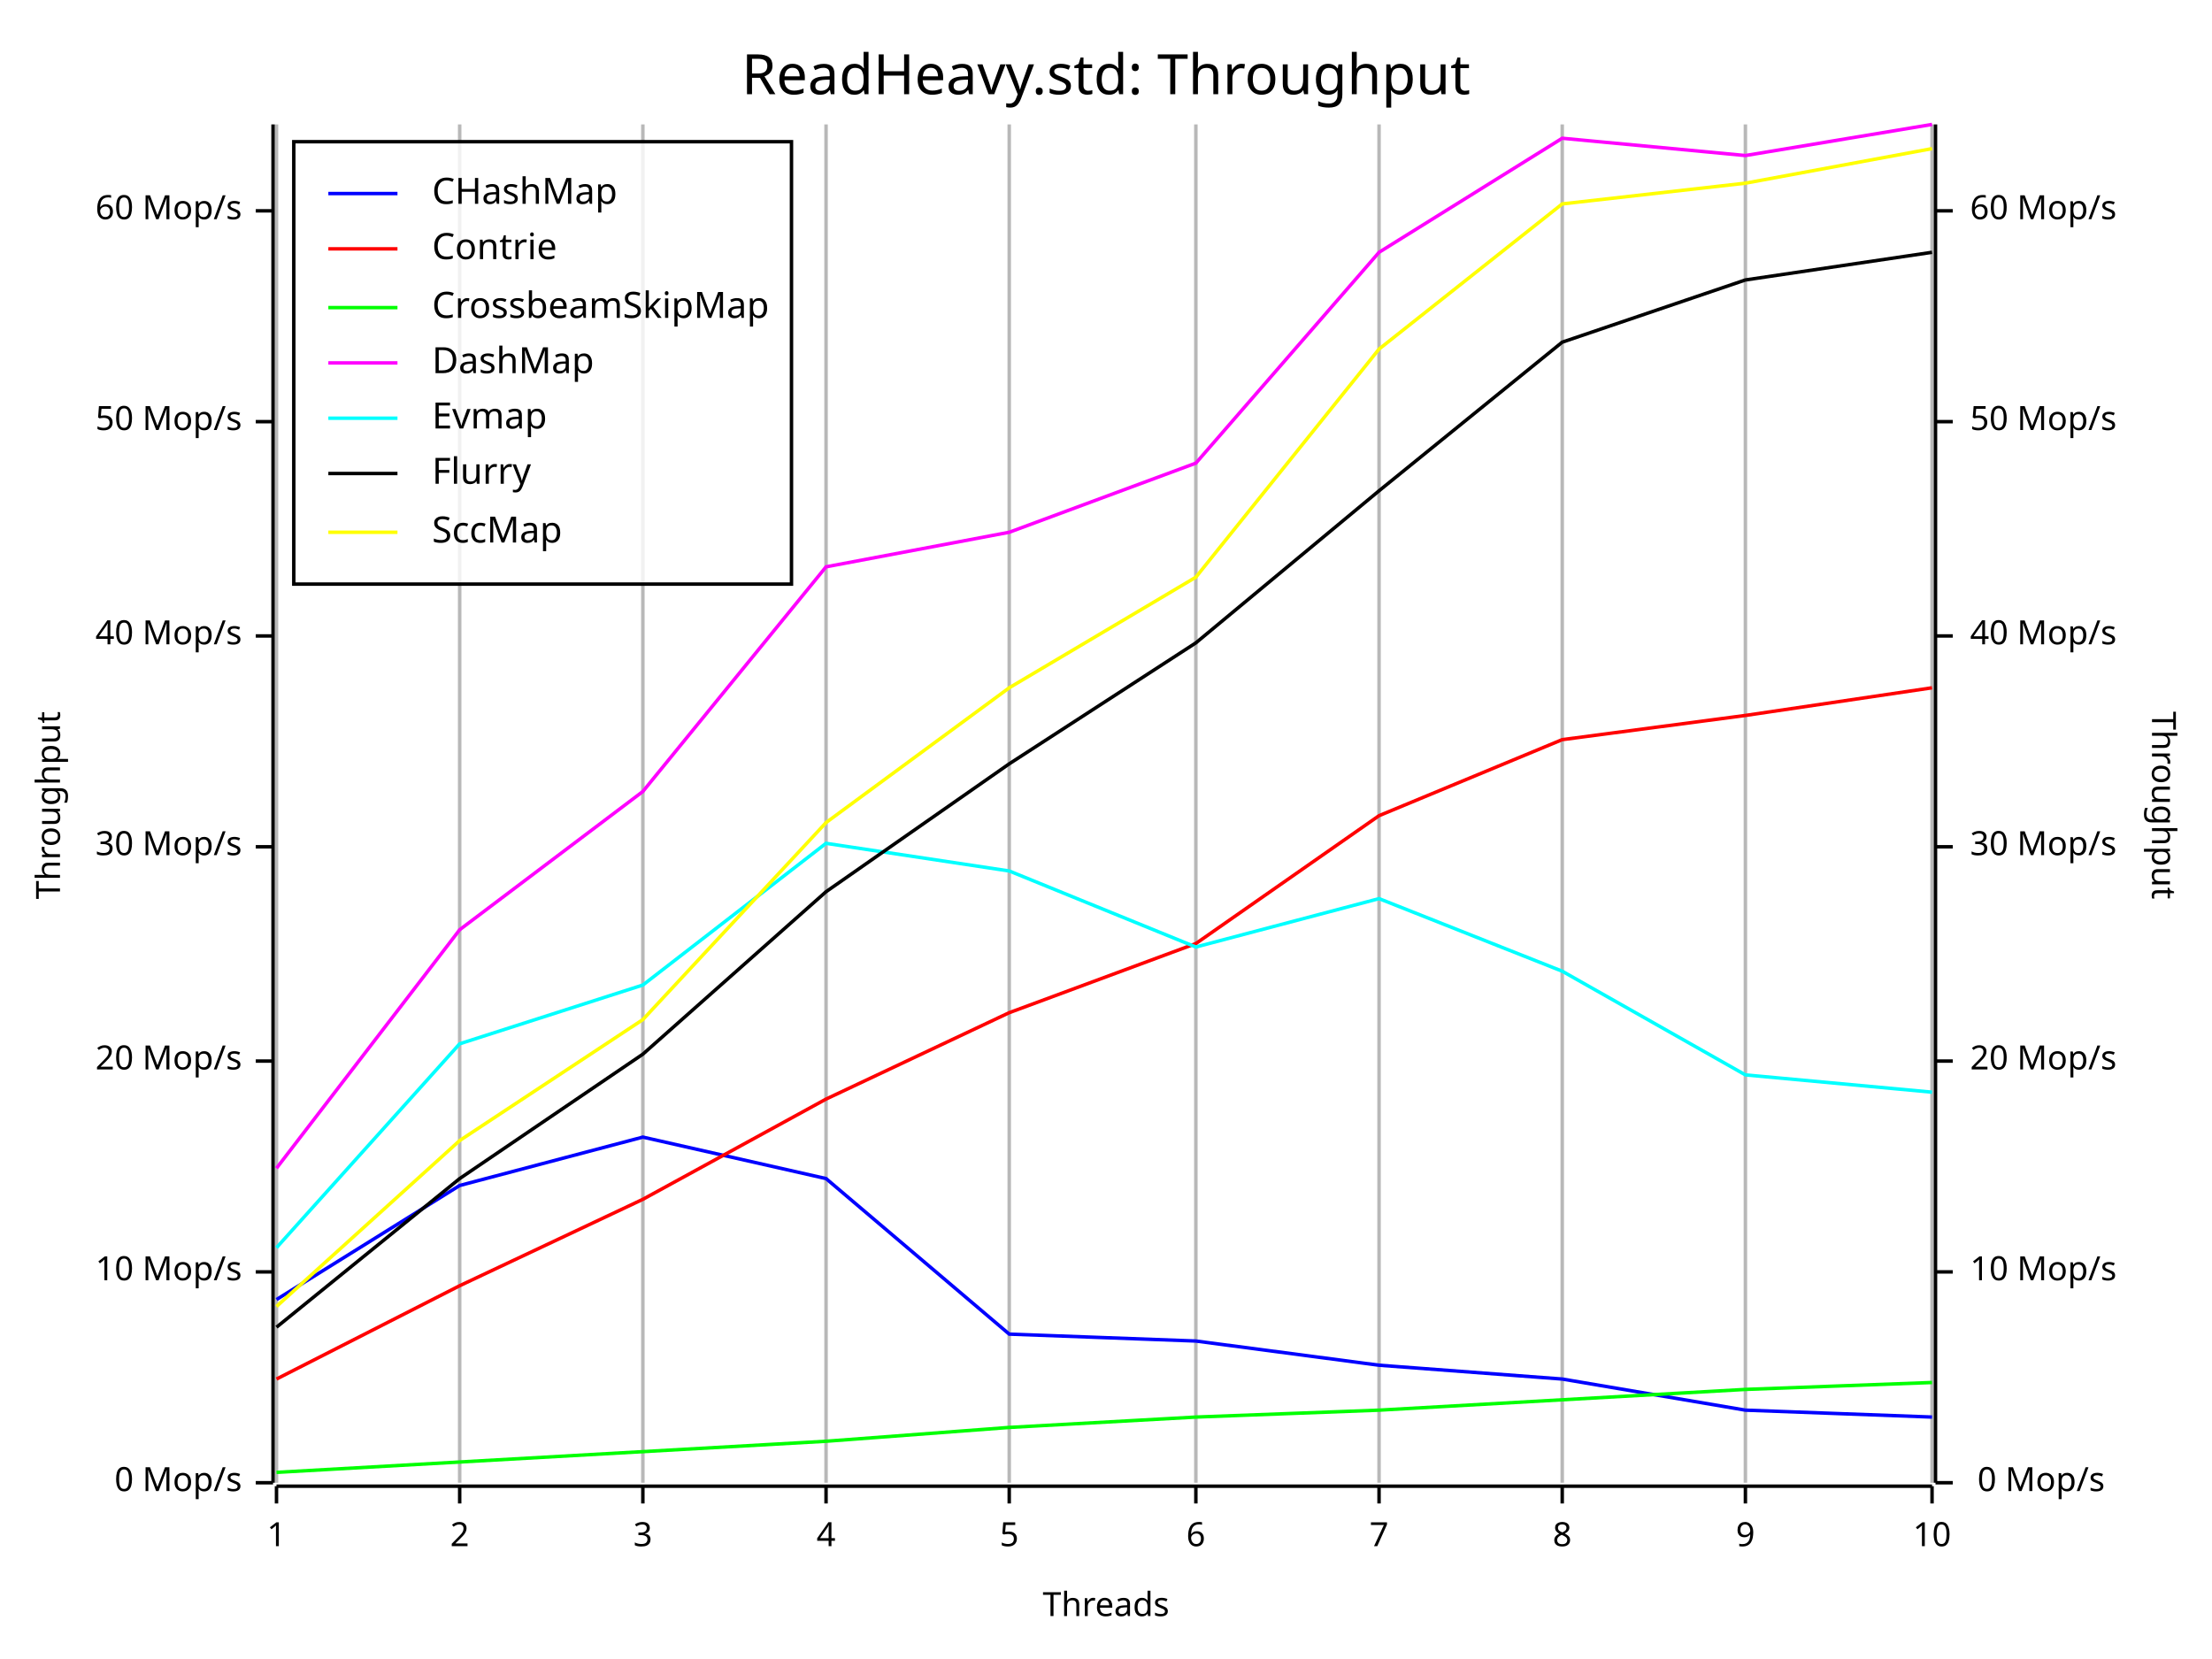
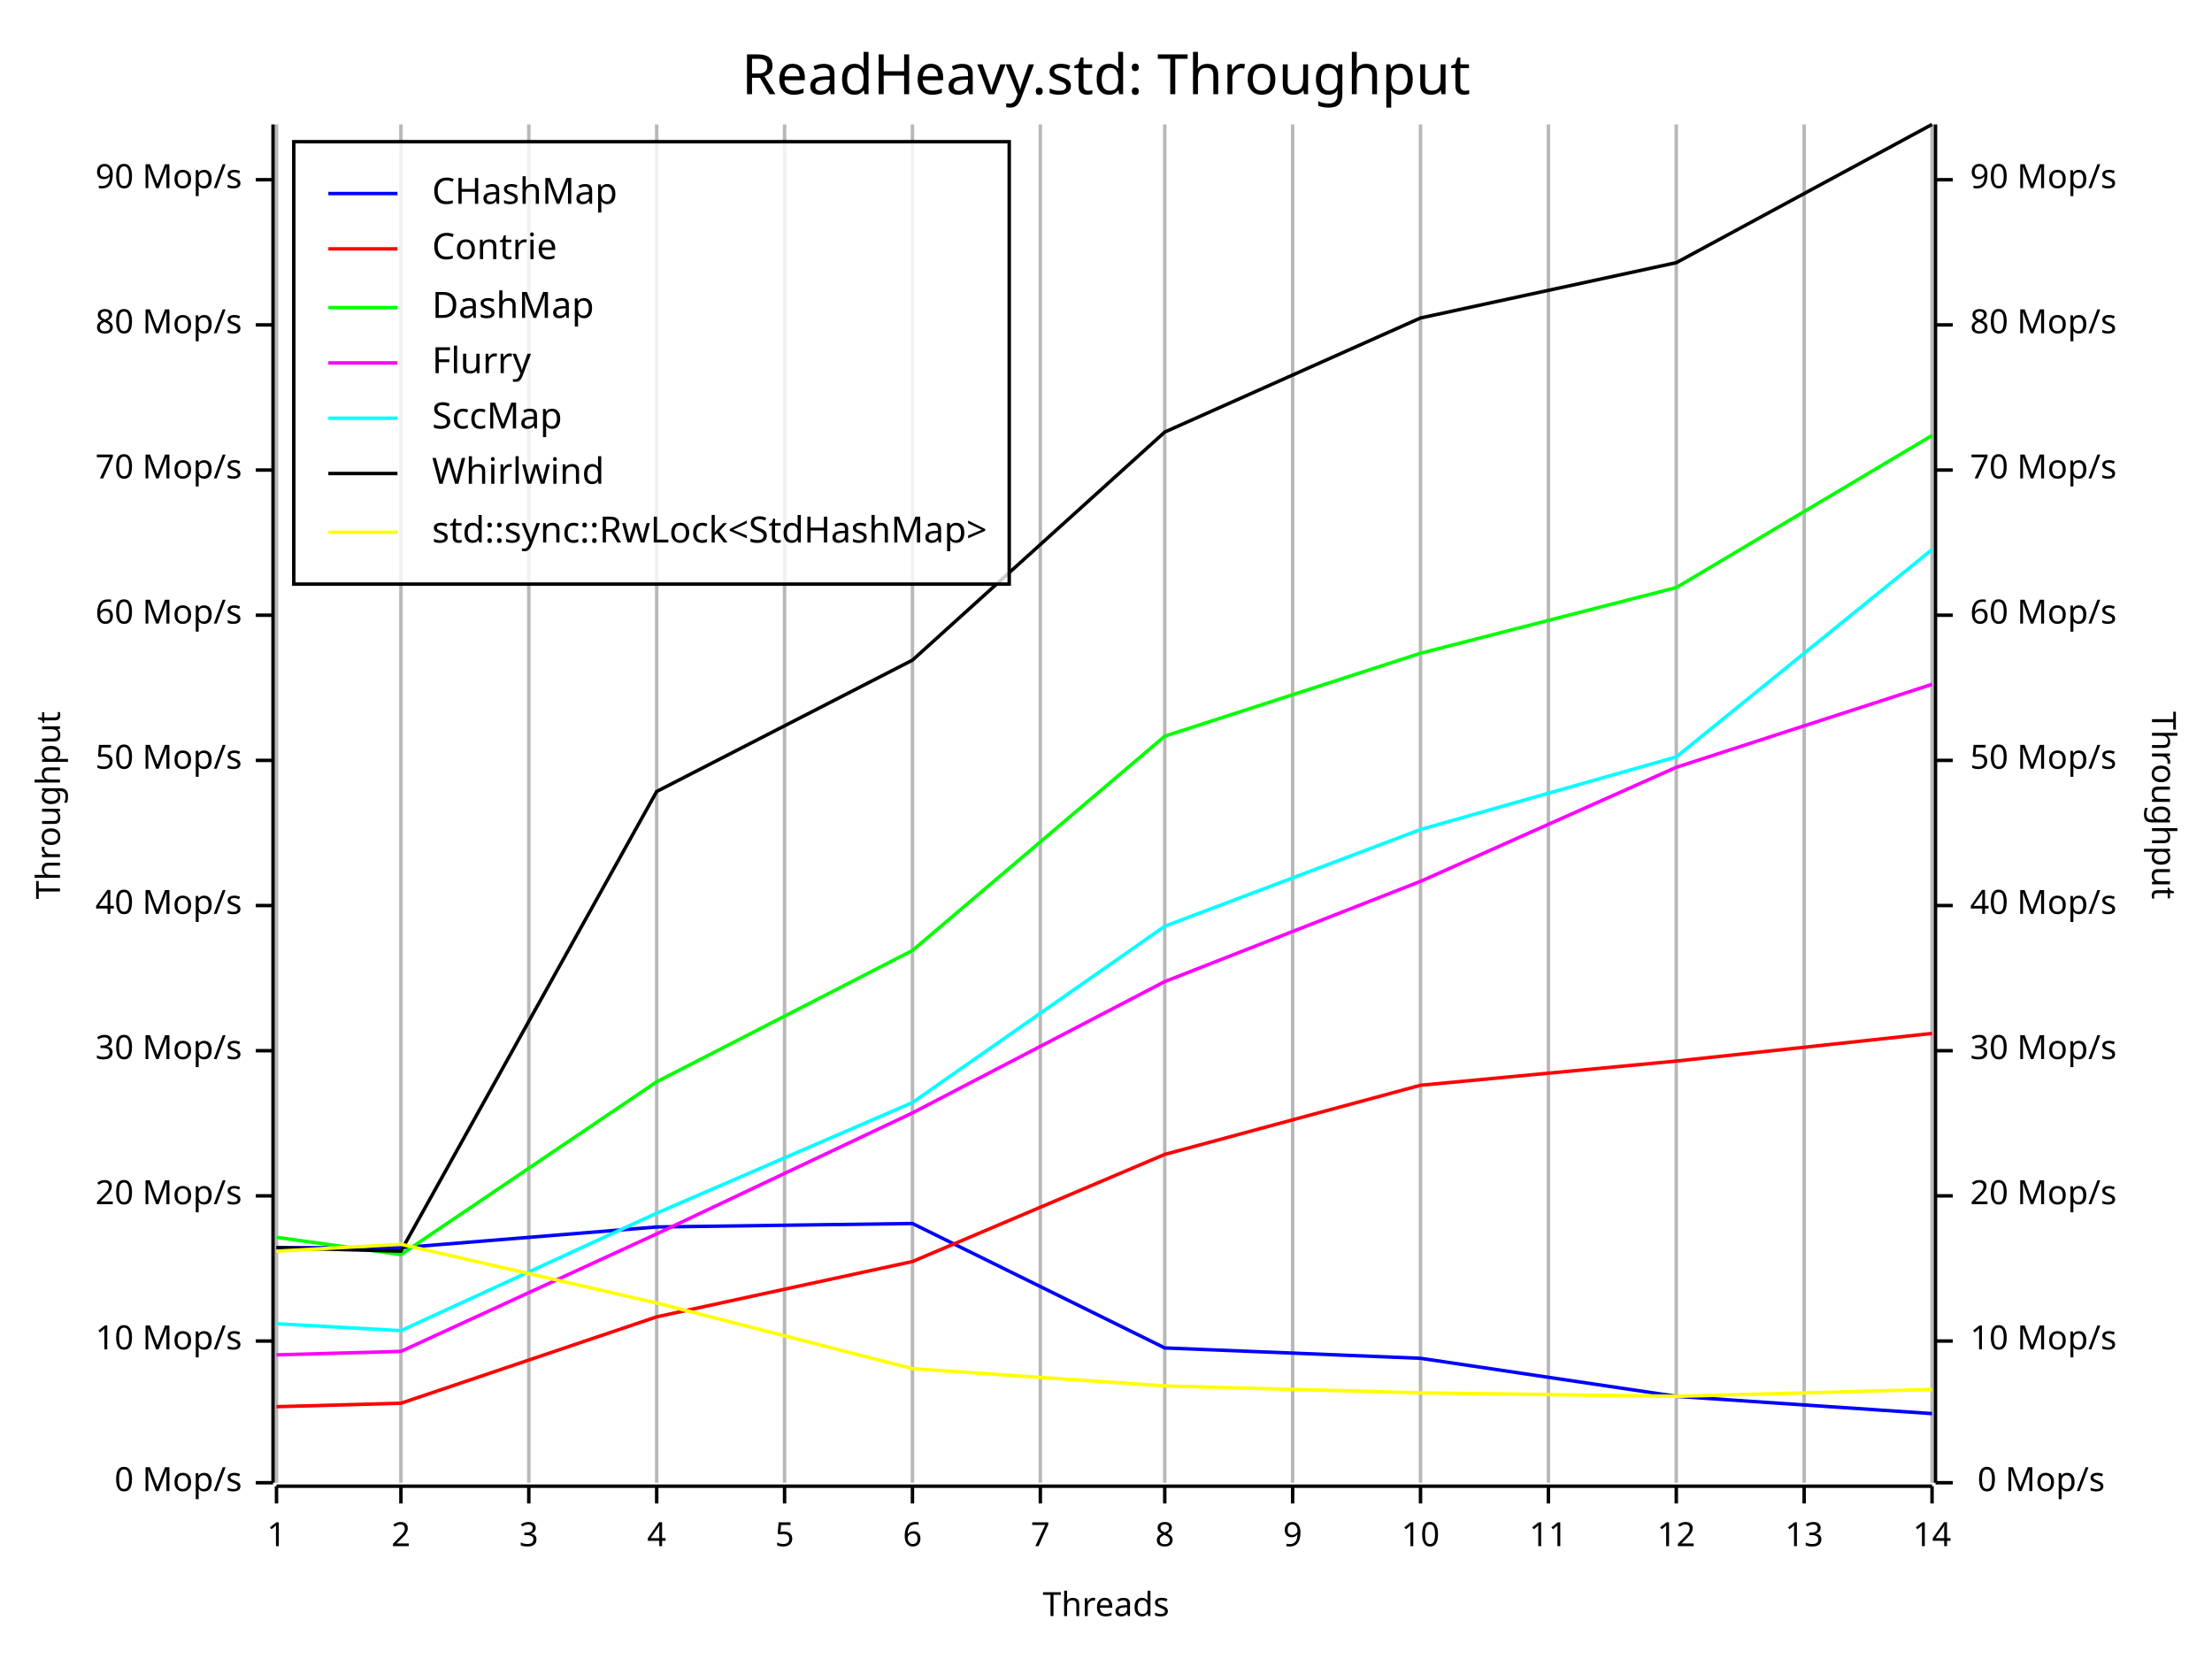
<svg xmlns="http://www.w3.org/2000/svg" width="640" height="480" viewBox="0 0 640 480">
  <rect x="0" y="0" width="640" height="480" opacity="1" fill="#FFFFFF" stroke="none" />
  <text x="320" y="15" dy="0.76em" text-anchor="middle" font-family="Fira Code" font-size="16.129" opacity="1" fill="#000000">
ReadHeavy.std: Throughput
</text>
  <line opacity="0.1" stroke="#000000" stroke-width="1" x1="80" y1="429" x2="80" y2="36" />
-   <line opacity="0.1" stroke="#000000" stroke-width="1" x1="133" y1="429" x2="133" y2="36" />
-   <line opacity="0.1" stroke="#000000" stroke-width="1" x1="186" y1="429" x2="186" y2="36" />
-   <line opacity="0.1" stroke="#000000" stroke-width="1" x1="239" y1="429" x2="239" y2="36" />
-   <line opacity="0.1" stroke="#000000" stroke-width="1" x1="292" y1="429" x2="292" y2="36" />
-   <line opacity="0.1" stroke="#000000" stroke-width="1" x1="346" y1="429" x2="346" y2="36" />
-   <line opacity="0.1" stroke="#000000" stroke-width="1" x1="399" y1="429" x2="399" y2="36" />
-   <line opacity="0.1" stroke="#000000" stroke-width="1" x1="452" y1="429" x2="452" y2="36" />
-   <line opacity="0.1" stroke="#000000" stroke-width="1" x1="505" y1="429" x2="505" y2="36" />
+   <line opacity="0.1" stroke="#000000" stroke-width="1" x1="116" y1="429" x2="116" y2="36" />
+   <line opacity="0.1" stroke="#000000" stroke-width="1" x1="153" y1="429" x2="153" y2="36" />
+   <line opacity="0.1" stroke="#000000" stroke-width="1" x1="190" y1="429" x2="190" y2="36" />
+   <line opacity="0.1" stroke="#000000" stroke-width="1" x1="227" y1="429" x2="227" y2="36" />
+   <line opacity="0.1" stroke="#000000" stroke-width="1" x1="264" y1="429" x2="264" y2="36" />
+   <line opacity="0.1" stroke="#000000" stroke-width="1" x1="301" y1="429" x2="301" y2="36" />
+   <line opacity="0.1" stroke="#000000" stroke-width="1" x1="337" y1="429" x2="337" y2="36" />
+   <line opacity="0.1" stroke="#000000" stroke-width="1" x1="374" y1="429" x2="374" y2="36" />
+   <line opacity="0.1" stroke="#000000" stroke-width="1" x1="411" y1="429" x2="411" y2="36" />
+   <line opacity="0.1" stroke="#000000" stroke-width="1" x1="448" y1="429" x2="448" y2="36" />
+   <line opacity="0.1" stroke="#000000" stroke-width="1" x1="485" y1="429" x2="485" y2="36" />
+   <line opacity="0.1" stroke="#000000" stroke-width="1" x1="522" y1="429" x2="522" y2="36" />
  <line opacity="0.1" stroke="#000000" stroke-width="1" x1="559" y1="429" x2="559" y2="36" />
  <text x="10" y="233" dy="0.76em" text-anchor="middle" font-family="sans-serif" font-size="9.677" opacity="1" fill="#000000" transform="rotate(270, 10, 233)">
Throughput
</text>
  <text x="320" y="470" dy="-0.5ex" text-anchor="middle" font-family="sans-serif" font-size="9.677" opacity="1" fill="#000000">
Threads
</text>
  <text x="630" y="233" dy="0.76em" text-anchor="middle" font-family="sans-serif" font-size="9.677" opacity="1" fill="#000000" transform="rotate(90, 630, 233)">
Throughput
</text>
  <line opacity="0.2" stroke="#000000" stroke-width="1" x1="80" y1="429" x2="80" y2="36" />
-   <line opacity="0.2" stroke="#000000" stroke-width="1" x1="133" y1="429" x2="133" y2="36" />
-   <line opacity="0.2" stroke="#000000" stroke-width="1" x1="186" y1="429" x2="186" y2="36" />
-   <line opacity="0.2" stroke="#000000" stroke-width="1" x1="239" y1="429" x2="239" y2="36" />
-   <line opacity="0.2" stroke="#000000" stroke-width="1" x1="292" y1="429" x2="292" y2="36" />
-   <line opacity="0.2" stroke="#000000" stroke-width="1" x1="346" y1="429" x2="346" y2="36" />
-   <line opacity="0.2" stroke="#000000" stroke-width="1" x1="399" y1="429" x2="399" y2="36" />
-   <line opacity="0.2" stroke="#000000" stroke-width="1" x1="452" y1="429" x2="452" y2="36" />
-   <line opacity="0.2" stroke="#000000" stroke-width="1" x1="505" y1="429" x2="505" y2="36" />
+   <line opacity="0.2" stroke="#000000" stroke-width="1" x1="116" y1="429" x2="116" y2="36" />
+   <line opacity="0.2" stroke="#000000" stroke-width="1" x1="153" y1="429" x2="153" y2="36" />
+   <line opacity="0.2" stroke="#000000" stroke-width="1" x1="190" y1="429" x2="190" y2="36" />
+   <line opacity="0.2" stroke="#000000" stroke-width="1" x1="227" y1="429" x2="227" y2="36" />
+   <line opacity="0.2" stroke="#000000" stroke-width="1" x1="264" y1="429" x2="264" y2="36" />
+   <line opacity="0.2" stroke="#000000" stroke-width="1" x1="301" y1="429" x2="301" y2="36" />
+   <line opacity="0.2" stroke="#000000" stroke-width="1" x1="337" y1="429" x2="337" y2="36" />
+   <line opacity="0.2" stroke="#000000" stroke-width="1" x1="374" y1="429" x2="374" y2="36" />
+   <line opacity="0.2" stroke="#000000" stroke-width="1" x1="411" y1="429" x2="411" y2="36" />
+   <line opacity="0.2" stroke="#000000" stroke-width="1" x1="448" y1="429" x2="448" y2="36" />
+   <line opacity="0.2" stroke="#000000" stroke-width="1" x1="485" y1="429" x2="485" y2="36" />
+   <line opacity="0.2" stroke="#000000" stroke-width="1" x1="522" y1="429" x2="522" y2="36" />
  <line opacity="0.2" stroke="#000000" stroke-width="1" x1="559" y1="429" x2="559" y2="36" />
  <polyline fill="none" opacity="1" stroke="#000000" stroke-width="1" points="79,36 79,429 " />
  <text x="70" y="429" dy="0.5ex" text-anchor="end" font-family="sans-serif" font-size="9.677" opacity="1" fill="#000000">
0 Mop/s
</text>
  <polyline fill="none" opacity="1" stroke="#000000" stroke-width="1" points="74,429 79,429 " />
-   <text x="70" y="368" dy="0.5ex" text-anchor="end" font-family="sans-serif" font-size="9.677" opacity="1" fill="#000000">
+   <text x="70" y="388" dy="0.5ex" text-anchor="end" font-family="sans-serif" font-size="9.677" opacity="1" fill="#000000">
10 Mop/s
</text>
-   <polyline fill="none" opacity="1" stroke="#000000" stroke-width="1" points="74,368 79,368 " />
-   <text x="70" y="307" dy="0.5ex" text-anchor="end" font-family="sans-serif" font-size="9.677" opacity="1" fill="#000000">
+   <polyline fill="none" opacity="1" stroke="#000000" stroke-width="1" points="74,388 79,388 " />
+   <text x="70" y="346" dy="0.5ex" text-anchor="end" font-family="sans-serif" font-size="9.677" opacity="1" fill="#000000">
20 Mop/s
</text>
-   <polyline fill="none" opacity="1" stroke="#000000" stroke-width="1" points="74,307 79,307 " />
-   <text x="70" y="245" dy="0.5ex" text-anchor="end" font-family="sans-serif" font-size="9.677" opacity="1" fill="#000000">
+   <polyline fill="none" opacity="1" stroke="#000000" stroke-width="1" points="74,346 79,346 " />
+   <text x="70" y="304" dy="0.5ex" text-anchor="end" font-family="sans-serif" font-size="9.677" opacity="1" fill="#000000">
30 Mop/s
</text>
-   <polyline fill="none" opacity="1" stroke="#000000" stroke-width="1" points="74,245 79,245 " />
-   <text x="70" y="184" dy="0.5ex" text-anchor="end" font-family="sans-serif" font-size="9.677" opacity="1" fill="#000000">
+   <polyline fill="none" opacity="1" stroke="#000000" stroke-width="1" points="74,304 79,304 " />
+   <text x="70" y="262" dy="0.5ex" text-anchor="end" font-family="sans-serif" font-size="9.677" opacity="1" fill="#000000">
40 Mop/s
</text>
-   <polyline fill="none" opacity="1" stroke="#000000" stroke-width="1" points="74,184 79,184 " />
-   <text x="70" y="122" dy="0.5ex" text-anchor="end" font-family="sans-serif" font-size="9.677" opacity="1" fill="#000000">
+   <polyline fill="none" opacity="1" stroke="#000000" stroke-width="1" points="74,262 79,262 " />
+   <text x="70" y="220" dy="0.5ex" text-anchor="end" font-family="sans-serif" font-size="9.677" opacity="1" fill="#000000">
50 Mop/s
</text>
-   <polyline fill="none" opacity="1" stroke="#000000" stroke-width="1" points="74,122 79,122 " />
-   <text x="70" y="61" dy="0.5ex" text-anchor="end" font-family="sans-serif" font-size="9.677" opacity="1" fill="#000000">
+   <polyline fill="none" opacity="1" stroke="#000000" stroke-width="1" points="74,220 79,220 " />
+   <text x="70" y="178" dy="0.5ex" text-anchor="end" font-family="sans-serif" font-size="9.677" opacity="1" fill="#000000">
60 Mop/s
</text>
-   <polyline fill="none" opacity="1" stroke="#000000" stroke-width="1" points="74,61 79,61 " />
+   <polyline fill="none" opacity="1" stroke="#000000" stroke-width="1" points="74,178 79,178 " />
+   <text x="70" y="136" dy="0.5ex" text-anchor="end" font-family="sans-serif" font-size="9.677" opacity="1" fill="#000000">
+ 70 Mop/s
+ </text>
+   <polyline fill="none" opacity="1" stroke="#000000" stroke-width="1" points="74,136 79,136 " />
+   <text x="70" y="94" dy="0.5ex" text-anchor="end" font-family="sans-serif" font-size="9.677" opacity="1" fill="#000000">
+ 80 Mop/s
+ </text>
+   <polyline fill="none" opacity="1" stroke="#000000" stroke-width="1" points="74,94 79,94 " />
+   <text x="70" y="52" dy="0.5ex" text-anchor="end" font-family="sans-serif" font-size="9.677" opacity="1" fill="#000000">
+ 90 Mop/s
+ </text>
+   <polyline fill="none" opacity="1" stroke="#000000" stroke-width="1" points="74,52 79,52 " />
  <polyline fill="none" opacity="1" stroke="#000000" stroke-width="1" points="80,430 559,430 " />
  <text x="80" y="440" dy="0.76em" text-anchor="middle" font-family="sans-serif" font-size="9.677" opacity="1" fill="#000000">
1
</text>
  <polyline fill="none" opacity="1" stroke="#000000" stroke-width="1" points="80,430 80,435 " />
-   <text x="133" y="440" dy="0.76em" text-anchor="middle" font-family="sans-serif" font-size="9.677" opacity="1" fill="#000000">
+   <text x="116" y="440" dy="0.76em" text-anchor="middle" font-family="sans-serif" font-size="9.677" opacity="1" fill="#000000">
2
</text>
-   <polyline fill="none" opacity="1" stroke="#000000" stroke-width="1" points="133,430 133,435 " />
-   <text x="186" y="440" dy="0.76em" text-anchor="middle" font-family="sans-serif" font-size="9.677" opacity="1" fill="#000000">
+   <polyline fill="none" opacity="1" stroke="#000000" stroke-width="1" points="116,430 116,435 " />
+   <text x="153" y="440" dy="0.76em" text-anchor="middle" font-family="sans-serif" font-size="9.677" opacity="1" fill="#000000">
3
</text>
-   <polyline fill="none" opacity="1" stroke="#000000" stroke-width="1" points="186,430 186,435 " />
-   <text x="239" y="440" dy="0.76em" text-anchor="middle" font-family="sans-serif" font-size="9.677" opacity="1" fill="#000000">
+   <polyline fill="none" opacity="1" stroke="#000000" stroke-width="1" points="153,430 153,435 " />
+   <text x="190" y="440" dy="0.76em" text-anchor="middle" font-family="sans-serif" font-size="9.677" opacity="1" fill="#000000">
4
</text>
-   <polyline fill="none" opacity="1" stroke="#000000" stroke-width="1" points="239,430 239,435 " />
-   <text x="292" y="440" dy="0.76em" text-anchor="middle" font-family="sans-serif" font-size="9.677" opacity="1" fill="#000000">
+   <polyline fill="none" opacity="1" stroke="#000000" stroke-width="1" points="190,430 190,435 " />
+   <text x="227" y="440" dy="0.76em" text-anchor="middle" font-family="sans-serif" font-size="9.677" opacity="1" fill="#000000">
5
</text>
-   <polyline fill="none" opacity="1" stroke="#000000" stroke-width="1" points="292,430 292,435 " />
-   <text x="346" y="440" dy="0.76em" text-anchor="middle" font-family="sans-serif" font-size="9.677" opacity="1" fill="#000000">
+   <polyline fill="none" opacity="1" stroke="#000000" stroke-width="1" points="227,430 227,435 " />
+   <text x="264" y="440" dy="0.76em" text-anchor="middle" font-family="sans-serif" font-size="9.677" opacity="1" fill="#000000">
6
</text>
-   <polyline fill="none" opacity="1" stroke="#000000" stroke-width="1" points="346,430 346,435 " />
-   <text x="399" y="440" dy="0.76em" text-anchor="middle" font-family="sans-serif" font-size="9.677" opacity="1" fill="#000000">
+   <polyline fill="none" opacity="1" stroke="#000000" stroke-width="1" points="264,430 264,435 " />
+   <text x="301" y="440" dy="0.76em" text-anchor="middle" font-family="sans-serif" font-size="9.677" opacity="1" fill="#000000">
7
</text>
-   <polyline fill="none" opacity="1" stroke="#000000" stroke-width="1" points="399,430 399,435 " />
-   <text x="452" y="440" dy="0.76em" text-anchor="middle" font-family="sans-serif" font-size="9.677" opacity="1" fill="#000000">
+   <polyline fill="none" opacity="1" stroke="#000000" stroke-width="1" points="301,430 301,435 " />
+   <text x="337" y="440" dy="0.76em" text-anchor="middle" font-family="sans-serif" font-size="9.677" opacity="1" fill="#000000">
8
</text>
-   <polyline fill="none" opacity="1" stroke="#000000" stroke-width="1" points="452,430 452,435 " />
-   <text x="505" y="440" dy="0.76em" text-anchor="middle" font-family="sans-serif" font-size="9.677" opacity="1" fill="#000000">
+   <polyline fill="none" opacity="1" stroke="#000000" stroke-width="1" points="337,430 337,435 " />
+   <text x="374" y="440" dy="0.76em" text-anchor="middle" font-family="sans-serif" font-size="9.677" opacity="1" fill="#000000">
9
</text>
-   <polyline fill="none" opacity="1" stroke="#000000" stroke-width="1" points="505,430 505,435 " />
+   <polyline fill="none" opacity="1" stroke="#000000" stroke-width="1" points="374,430 374,435 " />
+   <text x="411" y="440" dy="0.76em" text-anchor="middle" font-family="sans-serif" font-size="9.677" opacity="1" fill="#000000">
+ 10
+ </text>
+   <polyline fill="none" opacity="1" stroke="#000000" stroke-width="1" points="411,430 411,435 " />
+   <text x="448" y="440" dy="0.76em" text-anchor="middle" font-family="sans-serif" font-size="9.677" opacity="1" fill="#000000">
+ 11
+ </text>
+   <polyline fill="none" opacity="1" stroke="#000000" stroke-width="1" points="448,430 448,435 " />
+   <text x="485" y="440" dy="0.76em" text-anchor="middle" font-family="sans-serif" font-size="9.677" opacity="1" fill="#000000">
+ 12
+ </text>
+   <polyline fill="none" opacity="1" stroke="#000000" stroke-width="1" points="485,430 485,435 " />
+   <text x="522" y="440" dy="0.76em" text-anchor="middle" font-family="sans-serif" font-size="9.677" opacity="1" fill="#000000">
+ 13
+ </text>
+   <polyline fill="none" opacity="1" stroke="#000000" stroke-width="1" points="522,430 522,435 " />
  <text x="559" y="440" dy="0.76em" text-anchor="middle" font-family="sans-serif" font-size="9.677" opacity="1" fill="#000000">
- 10
+ 14
</text>
  <polyline fill="none" opacity="1" stroke="#000000" stroke-width="1" points="559,430 559,435 " />
  <polyline fill="none" opacity="1" stroke="#000000" stroke-width="1" points="560,36 560,429 " />
  <text x="609" y="429" dy="0.5ex" text-anchor="end" font-family="sans-serif" font-size="9.677" opacity="1" fill="#000000">
0 Mop/s
</text>
  <polyline fill="none" opacity="1" stroke="#000000" stroke-width="1" points="560,429 565,429 " />
-   <text x="570" y="368" dy="0.5ex" text-anchor="start" font-family="sans-serif" font-size="9.677" opacity="1" fill="#000000">
+   <text x="570" y="388" dy="0.5ex" text-anchor="start" font-family="sans-serif" font-size="9.677" opacity="1" fill="#000000">
10 Mop/s
</text>
-   <polyline fill="none" opacity="1" stroke="#000000" stroke-width="1" points="560,368 565,368 " />
-   <text x="570" y="307" dy="0.5ex" text-anchor="start" font-family="sans-serif" font-size="9.677" opacity="1" fill="#000000">
+   <polyline fill="none" opacity="1" stroke="#000000" stroke-width="1" points="560,388 565,388 " />
+   <text x="570" y="346" dy="0.5ex" text-anchor="start" font-family="sans-serif" font-size="9.677" opacity="1" fill="#000000">
20 Mop/s
</text>
-   <polyline fill="none" opacity="1" stroke="#000000" stroke-width="1" points="560,307 565,307 " />
-   <text x="570" y="245" dy="0.5ex" text-anchor="start" font-family="sans-serif" font-size="9.677" opacity="1" fill="#000000">
+   <polyline fill="none" opacity="1" stroke="#000000" stroke-width="1" points="560,346 565,346 " />
+   <text x="570" y="304" dy="0.5ex" text-anchor="start" font-family="sans-serif" font-size="9.677" opacity="1" fill="#000000">
30 Mop/s
</text>
-   <polyline fill="none" opacity="1" stroke="#000000" stroke-width="1" points="560,245 565,245 " />
-   <text x="570" y="184" dy="0.5ex" text-anchor="start" font-family="sans-serif" font-size="9.677" opacity="1" fill="#000000">
+   <polyline fill="none" opacity="1" stroke="#000000" stroke-width="1" points="560,304 565,304 " />
+   <text x="570" y="262" dy="0.5ex" text-anchor="start" font-family="sans-serif" font-size="9.677" opacity="1" fill="#000000">
40 Mop/s
</text>
-   <polyline fill="none" opacity="1" stroke="#000000" stroke-width="1" points="560,184 565,184 " />
-   <text x="570" y="122" dy="0.5ex" text-anchor="start" font-family="sans-serif" font-size="9.677" opacity="1" fill="#000000">
+   <polyline fill="none" opacity="1" stroke="#000000" stroke-width="1" points="560,262 565,262 " />
+   <text x="570" y="220" dy="0.5ex" text-anchor="start" font-family="sans-serif" font-size="9.677" opacity="1" fill="#000000">
50 Mop/s
</text>
-   <polyline fill="none" opacity="1" stroke="#000000" stroke-width="1" points="560,122 565,122 " />
-   <text x="570" y="61" dy="0.5ex" text-anchor="start" font-family="sans-serif" font-size="9.677" opacity="1" fill="#000000">
+   <polyline fill="none" opacity="1" stroke="#000000" stroke-width="1" points="560,220 565,220 " />
+   <text x="570" y="178" dy="0.5ex" text-anchor="start" font-family="sans-serif" font-size="9.677" opacity="1" fill="#000000">
60 Mop/s
</text>
-   <polyline fill="none" opacity="1" stroke="#000000" stroke-width="1" points="560,61 565,61 " />
-   <polyline fill="none" opacity="1" stroke="#0000FF" stroke-width="1" points="80,376 133,343 186,329 239,341 292,386 346,388 399,395 452,399 505,408 559,410 " />
-   <polyline fill="none" opacity="1" stroke="#FF0000" stroke-width="1" points="80,399 133,372 186,347 239,318 292,293 346,273 399,236 452,214 505,207 559,199 " />
-   <polyline fill="none" opacity="1" stroke="#00FF00" stroke-width="1" points="80,426 133,423 186,420 239,417 292,413 346,410 399,408 452,405 505,402 559,400 " />
-   <polyline fill="none" opacity="1" stroke="#FF00FF" stroke-width="1" points="80,338 133,269 186,229 239,164 292,154 346,134 399,73 452,40 505,45 559,36 " />
-   <polyline fill="none" opacity="1" stroke="#00FFFF" stroke-width="1" points="80,361 133,302 186,285 239,244 292,252 346,274 399,260 452,281 505,311 559,316 " />
-   <polyline fill="none" opacity="1" stroke="#000000" stroke-width="1" points="80,384 133,341 186,305 239,258 292,221 346,186 399,142 452,99 505,81 559,73 " />
-   <polyline fill="none" opacity="1" stroke="#FFFF00" stroke-width="1" points="80,378 133,330 186,295 239,238 292,199 346,167 399,101 452,59 505,53 559,43 " />
-   <rect x="85" y="41" width="144" height="128" opacity="0.8" fill="#FFFFFF" stroke="none" />
-   <rect x="85" y="41" width="144" height="128" opacity="1" fill="none" stroke="#000000" />
+   <polyline fill="none" opacity="1" stroke="#000000" stroke-width="1" points="560,178 565,178 " />
+   <text x="570" y="136" dy="0.5ex" text-anchor="start" font-family="sans-serif" font-size="9.677" opacity="1" fill="#000000">
+ 70 Mop/s
+ </text>
+   <polyline fill="none" opacity="1" stroke="#000000" stroke-width="1" points="560,136 565,136 " />
+   <text x="570" y="94" dy="0.5ex" text-anchor="start" font-family="sans-serif" font-size="9.677" opacity="1" fill="#000000">
+ 80 Mop/s
+ </text>
+   <polyline fill="none" opacity="1" stroke="#000000" stroke-width="1" points="560,94 565,94 " />
+   <text x="570" y="52" dy="0.5ex" text-anchor="start" font-family="sans-serif" font-size="9.677" opacity="1" fill="#000000">
+ 90 Mop/s
+ </text>
+   <polyline fill="none" opacity="1" stroke="#000000" stroke-width="1" points="560,52 565,52 " />
+   <polyline fill="none" opacity="1" stroke="#0000FF" stroke-width="1" points="80,361 116,361 190,355 264,354 337,390 411,393 485,404 559,409 " />
+   <polyline fill="none" opacity="1" stroke="#FF0000" stroke-width="1" points="80,407 116,406 190,381 264,365 337,334 411,314 485,307 559,299 " />
+   <polyline fill="none" opacity="1" stroke="#00FF00" stroke-width="1" points="80,358 116,363 190,313 264,275 337,213 411,189 485,170 559,126 " />
+   <polyline fill="none" opacity="1" stroke="#FF00FF" stroke-width="1" points="80,392 116,391 190,357 264,322 337,284 411,255 485,222 559,198 " />
+   <polyline fill="none" opacity="1" stroke="#00FFFF" stroke-width="1" points="80,383 116,385 190,351 264,319 337,268 411,240 485,219 559,159 " />
+   <polyline fill="none" opacity="1" stroke="#000000" stroke-width="1" points="80,361 116,362 190,229 264,191 337,125 411,92 485,76 559,36 " />
+   <polyline fill="none" opacity="1" stroke="#FFFF00" stroke-width="1" points="80,362 116,360 190,377 264,396 337,401 411,403 485,404 559,402 " />
+   <rect x="85" y="41" width="207" height="128" opacity="0.8" fill="#FFFFFF" stroke="none" />
+   <rect x="85" y="41" width="207" height="128" opacity="1" fill="none" stroke="#000000" />
  <text x="125" y="51" dy="0.76em" text-anchor="start" font-family="Fira Code" font-size="10.484" opacity="1" fill="#000000">
CHashMap
</text>
  <text x="125" y="67" dy="0.76em" text-anchor="start" font-family="Fira Code" font-size="10.484" opacity="1" fill="#000000">
Contrie
</text>
  <text x="125" y="84" dy="0.76em" text-anchor="start" font-family="Fira Code" font-size="10.484" opacity="1" fill="#000000">
- CrossbeamSkipMap
+ DashMap
</text>
  <text x="125" y="100" dy="0.76em" text-anchor="start" font-family="Fira Code" font-size="10.484" opacity="1" fill="#000000">
- DashMap
+ Flurry
</text>
  <text x="125" y="116" dy="0.76em" text-anchor="start" font-family="Fira Code" font-size="10.484" opacity="1" fill="#000000">
- Evmap
+ SccMap
</text>
  <text x="125" y="132" dy="0.76em" text-anchor="start" font-family="Fira Code" font-size="10.484" opacity="1" fill="#000000">
- Flurry
+ Whirlwind
</text>
  <text x="125" y="149" dy="0.76em" text-anchor="start" font-family="Fira Code" font-size="10.484" opacity="1" fill="#000000">
- SccMap
+ std::sync::RwLock&lt;StdHashMap&gt;
</text>
  <polyline fill="none" opacity="1" stroke="#0000FF" stroke-width="1" points="95,56 115,56 " />
  <polyline fill="none" opacity="1" stroke="#FF0000" stroke-width="1" points="95,72 115,72 " />
  <polyline fill="none" opacity="1" stroke="#00FF00" stroke-width="1" points="95,89 115,89 " />
  <polyline fill="none" opacity="1" stroke="#FF00FF" stroke-width="1" points="95,105 115,105 " />
  <polyline fill="none" opacity="1" stroke="#00FFFF" stroke-width="1" points="95,121 115,121 " />
  <polyline fill="none" opacity="1" stroke="#000000" stroke-width="1" points="95,137 115,137 " />
  <polyline fill="none" opacity="1" stroke="#FFFF00" stroke-width="1" points="95,154 115,154 " />
</svg>
